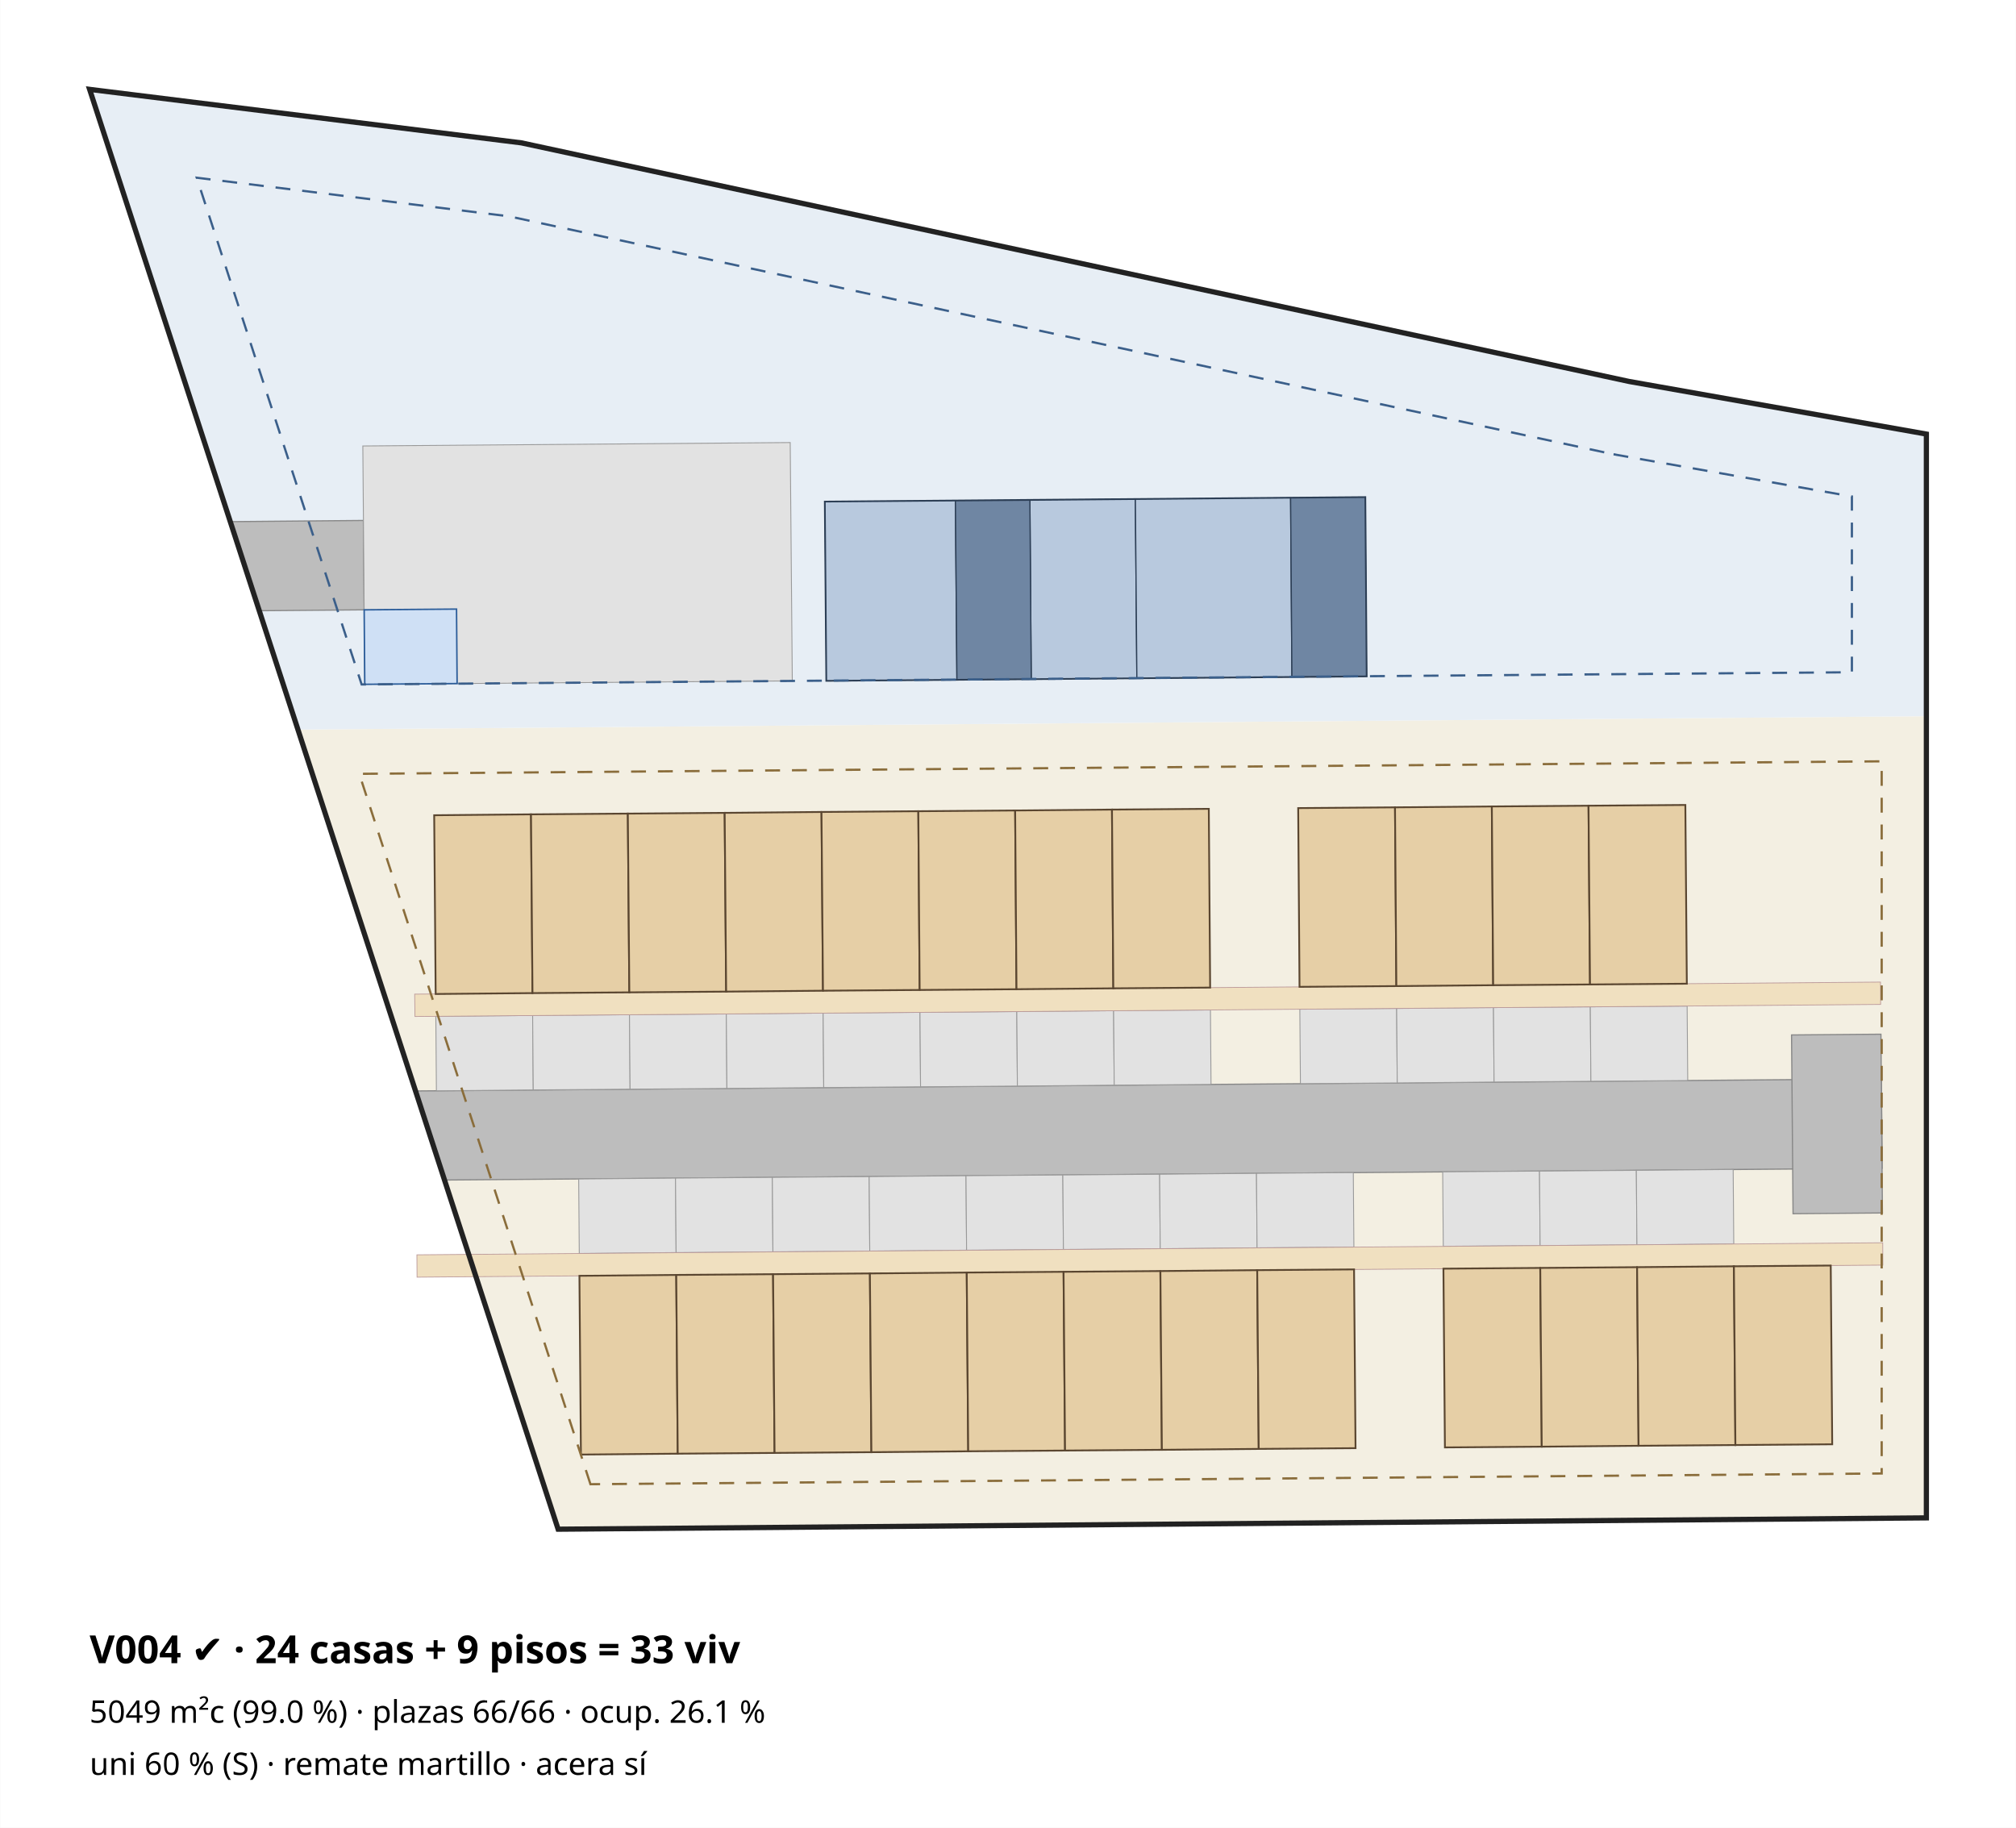
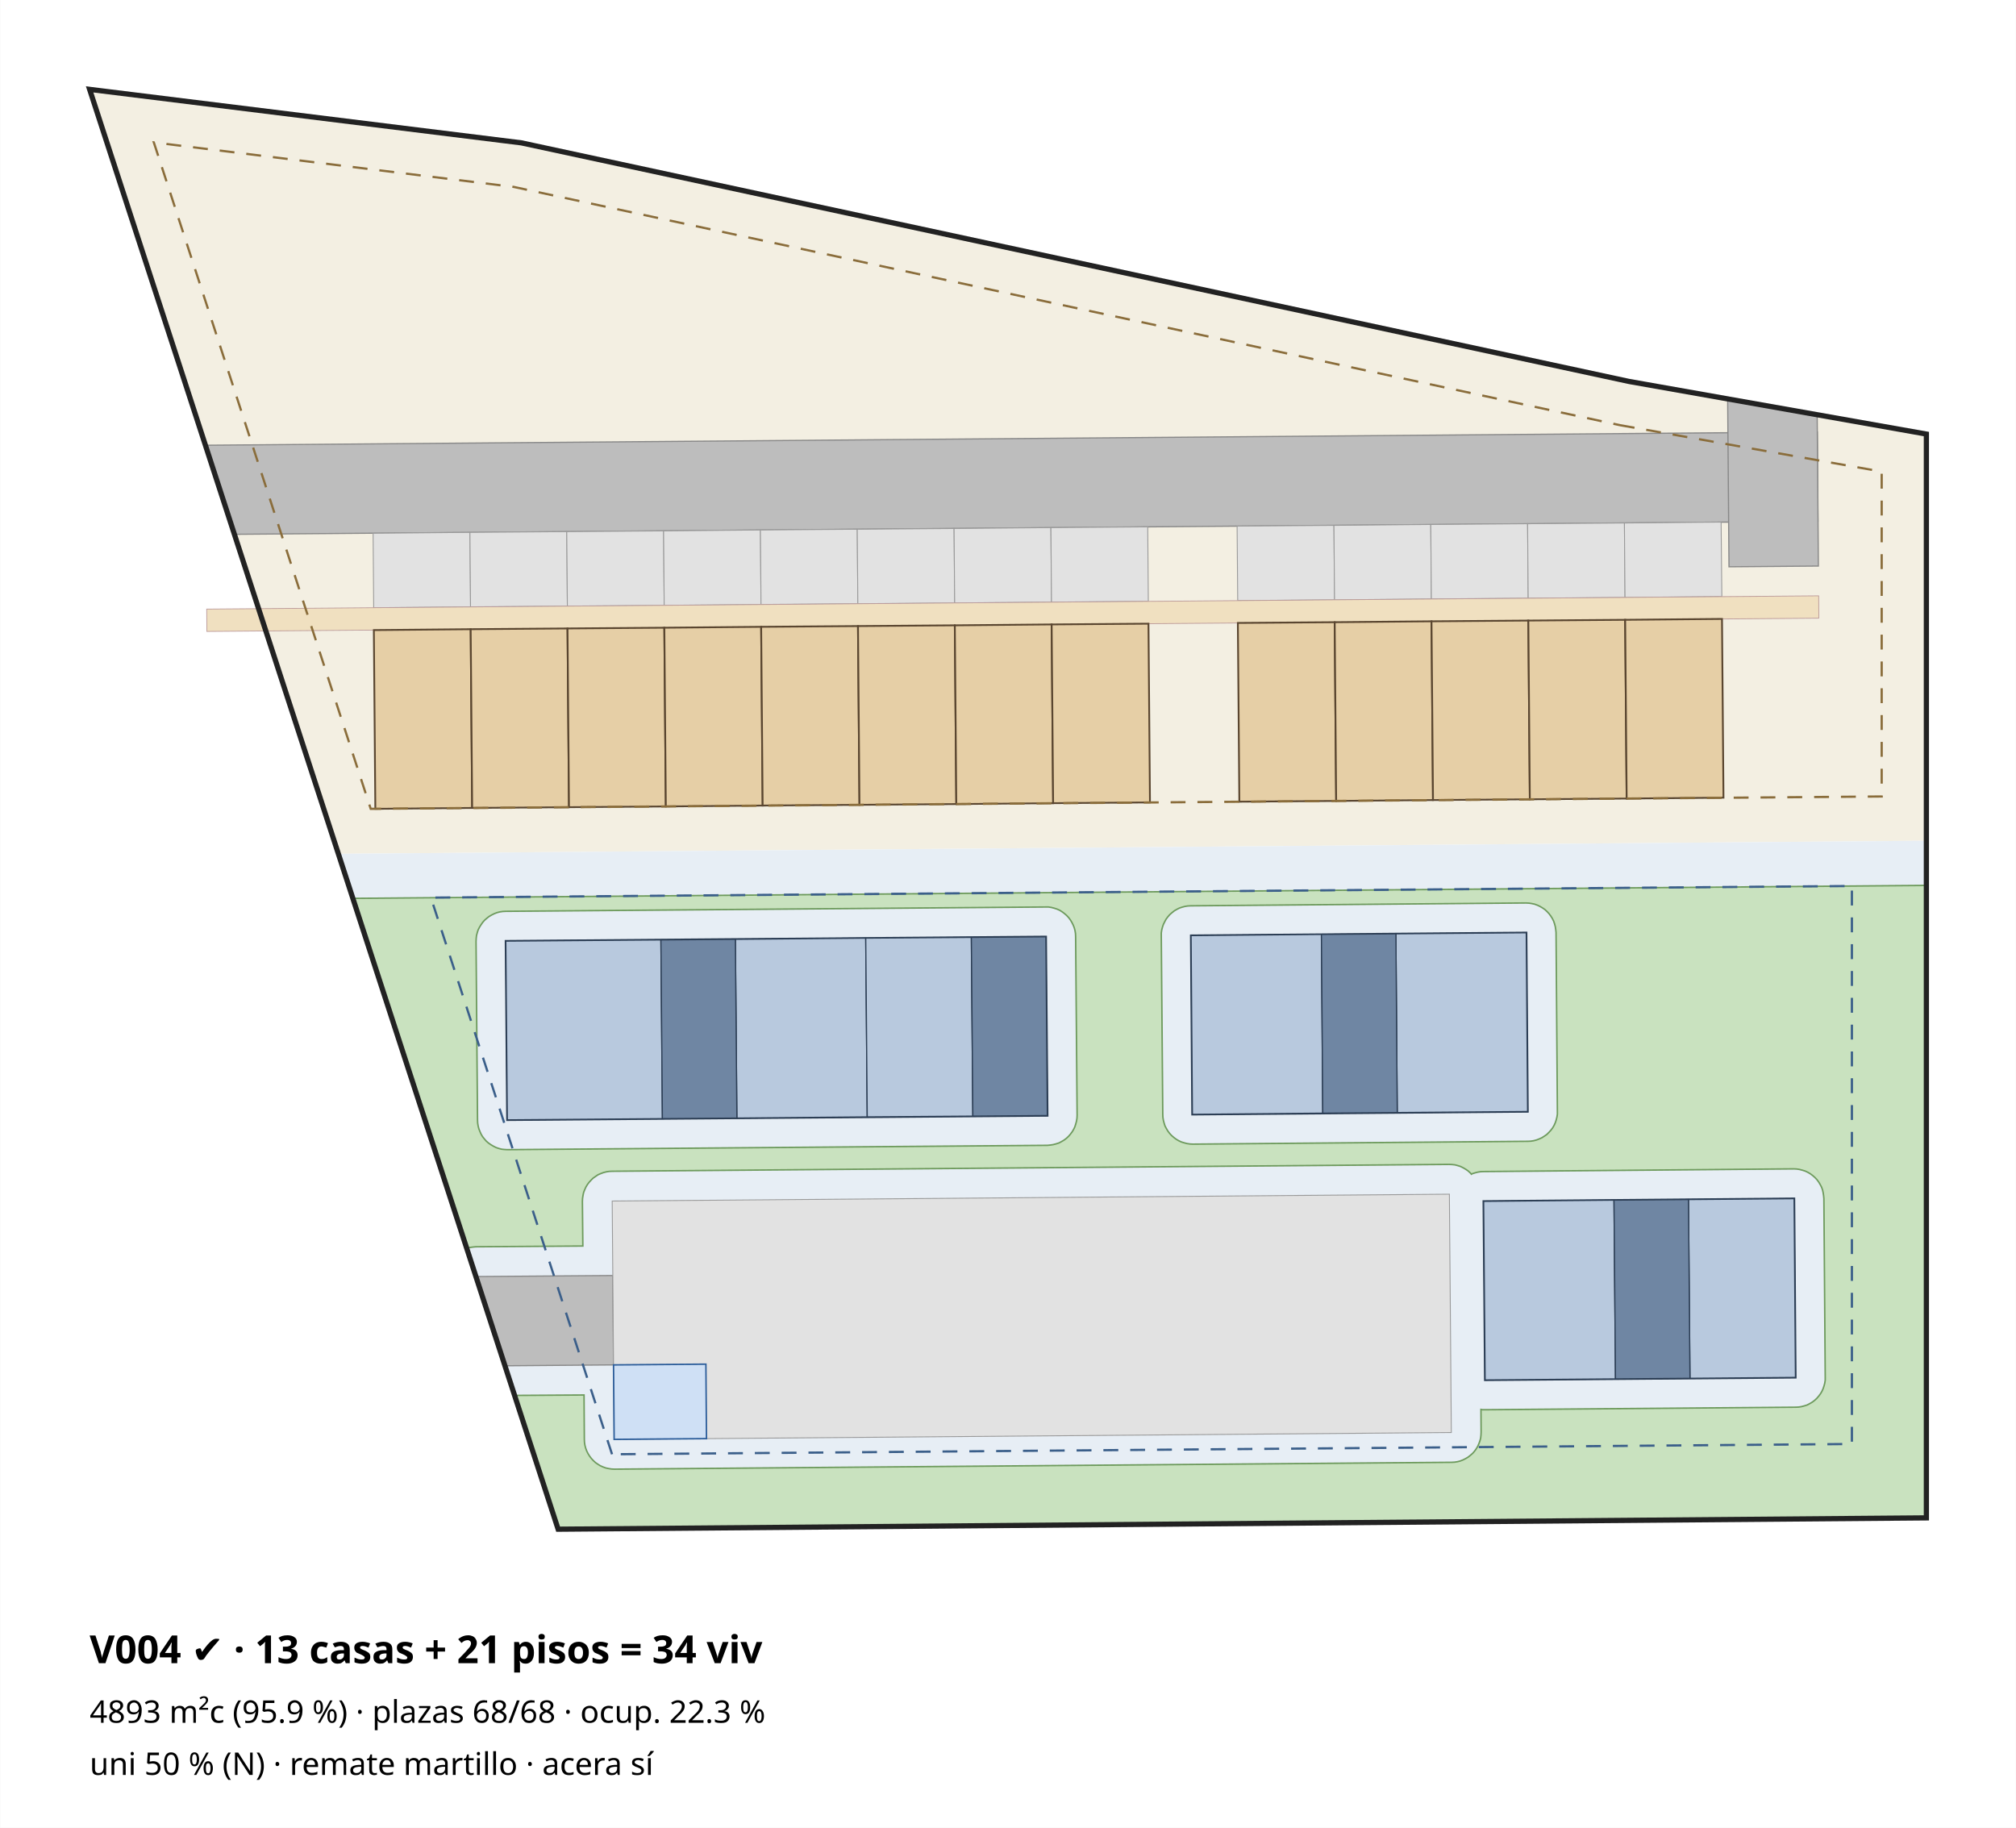
<svg xmlns="http://www.w3.org/2000/svg" viewBox="0 0 135.3 122.7" width="1082" height="981" font-family="sans-serif">
  <rect width="100%" height="100%" fill="#fff" />
  <g>
-     <path d="M129.30,101.90 L37.45,102.66 L19.98,48.98 L129.30,48.08 L129.30,101.90 Z" fill="#f3efe2" stroke="none" stroke-width="0" />
-     <path d="M129.30,48.08 L19.98,48.98 L6.00,6.00 L34.98,9.59 L109.35,25.61 L129.30,29.14 L129.30,48.08 Z" fill="#e7eef5" stroke="none" stroke-width="0" />
-     <path d="M27.88,73.24 L126.28,72.43 L126.33,78.43 L29.82,79.22 L27.88,73.24 Z" fill="#bdbdbd" stroke="#888" stroke-width="0.08" />
-     <path d="M120.35,81.48 L120.25,69.48 L126.25,69.43 L126.35,81.43 L120.35,81.48 Z" fill="#bdbdbd" stroke="#888" stroke-width="0.08" />
-     <path d="M15.44,35.02 L24.38,34.94 L24.43,40.94 L17.39,41.00 L15.44,35.02 Z" fill="#bdbdbd" stroke="#888" stroke-width="0.08" />
-     <path d="M53.17,45.71 L53.03,29.71 L24.34,29.94 L24.47,45.94 L53.17,45.71 Z" fill="#e2e2e2" stroke="#999" stroke-width="0.06" />
-     <path d="M30.67,45.89 L30.63,40.89 L24.43,40.94 L24.47,45.94 L30.67,45.89 Z" fill="#cfe0f5" stroke="#2c5d9a" stroke-width="0.1" />
-     <path d="M45.37,84.09 L45.33,79.09 L38.83,79.15 L38.87,84.15 L45.37,84.09 Z" fill="#e2e2e2" stroke="#999" stroke-width="0.06" />
-     <path d="M35.78,73.17 L35.74,68.17 L29.24,68.23 L29.28,73.23 L35.78,73.17 Z" fill="#e2e2e2" stroke="#999" stroke-width="0.06" />
-     <path d="M51.87,84.04 L51.83,79.04 L45.33,79.09 L45.37,84.09 L51.87,84.04 Z" fill="#e2e2e2" stroke="#999" stroke-width="0.06" />
-     <path d="M42.28,73.12 L42.24,68.12 L35.74,68.17 L35.78,73.17 L42.28,73.12 Z" fill="#e2e2e2" stroke="#999" stroke-width="0.06" />
-     <path d="M58.37,83.99 L58.33,78.99 L51.83,79.04 L51.87,84.04 L58.37,83.99 Z" fill="#e2e2e2" stroke="#999" stroke-width="0.06" />
-     <path d="M48.78,73.07 L48.74,68.07 L42.24,68.12 L42.28,73.12 L48.78,73.07 Z" fill="#e2e2e2" stroke="#999" stroke-width="0.06" />
-     <path d="M64.87,83.93 L64.83,78.93 L58.33,78.99 L58.37,83.99 L64.87,83.93 Z" fill="#e2e2e2" stroke="#999" stroke-width="0.06" />
-     <path d="M55.28,73.01 L55.24,68.01 L48.74,68.07 L48.78,73.07 L55.28,73.01 Z" fill="#e2e2e2" stroke="#999" stroke-width="0.06" />
-     <path d="M71.37,83.88 L71.33,78.88 L64.83,78.93 L64.87,83.93 L71.37,83.88 Z" fill="#e2e2e2" stroke="#999" stroke-width="0.06" />
-     <path d="M61.78,72.96 L61.74,67.96 L55.24,68.01 L55.28,73.01 L61.78,72.96 Z" fill="#e2e2e2" stroke="#999" stroke-width="0.06" />
-     <path d="M68.28,72.91 L68.24,67.91 L61.74,67.96 L61.78,72.96 L68.28,72.91 Z" fill="#e2e2e2" stroke="#999" stroke-width="0.06" />
-     <path d="M77.87,83.83 L77.83,78.83 L71.33,78.88 L71.37,83.88 L77.87,83.83 Z" fill="#e2e2e2" stroke="#999" stroke-width="0.06" />
-     <path d="M74.78,72.85 L74.74,67.85 L68.24,67.91 L68.28,72.91 L74.78,72.85 Z" fill="#e2e2e2" stroke="#999" stroke-width="0.06" />
-     <path d="M84.37,83.77 L84.33,78.77 L77.83,78.83 L77.87,83.83 L84.37,83.77 Z" fill="#e2e2e2" stroke="#999" stroke-width="0.06" />
-     <path d="M81.28,72.80 L81.24,67.80 L74.74,67.85 L74.78,72.85 L81.28,72.80 Z" fill="#e2e2e2" stroke="#999" stroke-width="0.06" />
-     <path d="M90.87,83.72 L90.83,78.72 L84.33,78.77 L84.37,83.77 L90.87,83.72 Z" fill="#e2e2e2" stroke="#999" stroke-width="0.06" />
-     <path d="M93.78,72.70 L93.74,67.70 L87.24,67.75 L87.28,72.75 L93.78,72.70 Z" fill="#e2e2e2" stroke="#999" stroke-width="0.06" />
-     <path d="M103.37,83.62 L103.33,78.62 L96.83,78.67 L96.87,83.67 L103.37,83.62 Z" fill="#e2e2e2" stroke="#999" stroke-width="0.06" />
-     <path d="M100.28,72.64 L100.24,67.64 L93.74,67.70 L93.78,72.70 L100.28,72.64 Z" fill="#e2e2e2" stroke="#999" stroke-width="0.06" />
-     <path d="M109.87,83.57 L109.83,78.57 L103.33,78.62 L103.37,83.62 L109.87,83.57 Z" fill="#e2e2e2" stroke="#999" stroke-width="0.06" />
-     <path d="M106.78,72.59 L106.74,67.59 L100.24,67.64 L100.28,72.64 L106.78,72.59 Z" fill="#e2e2e2" stroke="#999" stroke-width="0.06" />
-     <path d="M116.37,83.51 L116.33,78.51 L109.83,78.57 L109.87,83.57 L116.37,83.51 Z" fill="#e2e2e2" stroke="#999" stroke-width="0.06" />
-     <path d="M113.28,72.54 L113.24,67.54 L106.74,67.59 L106.78,72.59 L113.28,72.54 Z" fill="#e2e2e2" stroke="#999" stroke-width="0.06" />
-     <path d="M126.38,84.93 L126.37,83.43 L27.97,84.24 L27.98,85.74 L126.38,84.93 Z" fill="#f0e0c0" stroke="#b99" stroke-width="0.05" />
-     <path d="M126.23,67.43 L126.22,65.93 L27.82,66.74 L27.84,68.24 L126.23,67.43 Z" fill="#f0e0c0" stroke="#b99" stroke-width="0.05" />
-     <path d="M45.48,97.59 L45.38,85.59 L38.88,85.65 L38.98,97.65 L45.48,97.59 Z" fill="#e6cfa6" stroke="#5a4630" stroke-width="0.12" />
-     <path d="M35.73,66.67 L35.63,54.67 L29.13,54.73 L29.23,66.73 L35.73,66.67 Z" fill="#e6cfa6" stroke="#5a4630" stroke-width="0.12" />
-     <path d="M51.98,97.54 L51.88,85.54 L45.38,85.59 L45.48,97.59 L51.98,97.54 Z" fill="#e6cfa6" stroke="#5a4630" stroke-width="0.12" />
-     <path d="M42.23,66.62 L42.13,54.62 L35.63,54.67 L35.73,66.67 L42.23,66.62 Z" fill="#e6cfa6" stroke="#5a4630" stroke-width="0.12" />
-     <path d="M58.48,97.49 L58.38,85.49 L51.88,85.54 L51.98,97.54 L58.48,97.49 Z" fill="#e6cfa6" stroke="#5a4630" stroke-width="0.12" />
-     <path d="M48.73,66.57 L48.63,54.57 L42.13,54.62 L42.23,66.62 L48.73,66.57 Z" fill="#e6cfa6" stroke="#5a4630" stroke-width="0.12" />
-     <path d="M64.98,97.43 L64.88,85.43 L58.38,85.49 L58.48,97.49 L64.98,97.43 Z" fill="#e6cfa6" stroke="#5a4630" stroke-width="0.12" />
-     <path d="M55.23,66.51 L55.13,54.51 L48.63,54.57 L48.73,66.57 L55.23,66.51 Z" fill="#e6cfa6" stroke="#5a4630" stroke-width="0.12" />
-     <path d="M71.48,97.38 L71.38,85.38 L64.88,85.43 L64.98,97.43 L71.48,97.38 Z" fill="#e6cfa6" stroke="#5a4630" stroke-width="0.12" />
-     <path d="M61.72,66.46 L61.63,54.46 L55.13,54.51 L55.23,66.51 L61.72,66.46 Z" fill="#e6cfa6" stroke="#5a4630" stroke-width="0.12" />
-     <path d="M68.22,66.41 L68.13,54.41 L61.63,54.46 L61.72,66.46 L68.22,66.41 Z" fill="#e6cfa6" stroke="#5a4630" stroke-width="0.12" />
-     <path d="M77.98,97.33 L77.88,85.33 L71.38,85.38 L71.48,97.38 L77.98,97.33 Z" fill="#e6cfa6" stroke="#5a4630" stroke-width="0.12" />
-     <path d="M74.72,66.35 L74.63,54.35 L68.13,54.41 L68.22,66.41 L74.72,66.35 Z" fill="#e6cfa6" stroke="#5a4630" stroke-width="0.12" />
-     <path d="M84.48,97.27 L84.38,85.27 L77.88,85.33 L77.98,97.33 L84.48,97.27 Z" fill="#e6cfa6" stroke="#5a4630" stroke-width="0.12" />
-     <path d="M81.22,66.30 L81.13,54.30 L74.63,54.35 L74.72,66.35 L81.22,66.30 Z" fill="#e6cfa6" stroke="#5a4630" stroke-width="0.12" />
-     <path d="M90.98,97.22 L90.88,85.22 L84.38,85.27 L84.48,97.27 L90.98,97.22 Z" fill="#e6cfa6" stroke="#5a4630" stroke-width="0.12" />
-     <path d="M93.72,66.20 L93.63,54.20 L87.13,54.25 L87.22,66.25 L93.72,66.20 Z" fill="#e6cfa6" stroke="#5a4630" stroke-width="0.12" />
-     <path d="M103.48,97.12 L103.38,85.12 L96.88,85.17 L96.98,97.17 L103.48,97.12 Z" fill="#e6cfa6" stroke="#5a4630" stroke-width="0.12" />
-     <path d="M100.22,66.14 L100.13,54.14 L93.63,54.20 L93.72,66.20 L100.22,66.14 Z" fill="#e6cfa6" stroke="#5a4630" stroke-width="0.12" />
-     <path d="M109.98,97.06 L109.88,85.07 L103.38,85.12 L103.48,97.12 L109.98,97.06 Z" fill="#e6cfa6" stroke="#5a4630" stroke-width="0.12" />
-     <path d="M106.72,66.09 L106.62,54.09 L100.13,54.14 L100.22,66.14 L106.72,66.09 Z" fill="#e6cfa6" stroke="#5a4630" stroke-width="0.12" />
-     <path d="M116.48,97.01 L116.38,85.01 L109.88,85.07 L109.98,97.06 L116.48,97.01 Z" fill="#e6cfa6" stroke="#5a4630" stroke-width="0.12" />
-     <path d="M113.22,66.04 L113.12,54.04 L106.62,54.09 L106.72,66.09 L113.22,66.04 Z" fill="#e6cfa6" stroke="#5a4630" stroke-width="0.12" />
-     <path d="M122.98,96.96 L122.88,84.96 L116.38,85.01 L116.48,97.01 L122.98,96.96 Z" fill="#e6cfa6" stroke="#5a4630" stroke-width="0.12" />
-     <path d="M91.71,45.39 L91.62,33.39 L55.37,33.69 L55.47,45.69 L91.71,45.39 Z" fill="#9fb4cc" stroke="#2c3e55" stroke-width="0.15" />
-     <path d="M64.22,45.62 L64.12,33.62 L55.37,33.69 L55.47,45.69 L64.22,45.62 Z" fill="#b8c9de" stroke="#2c3e55" stroke-width="0.08" />
-     <path d="M76.30,45.52 L76.20,33.52 L69.12,33.58 L69.21,45.58 L76.30,45.52 Z" fill="#b8c9de" stroke="#2c3e55" stroke-width="0.08" />
-     <path d="M86.71,45.43 L86.62,33.43 L76.20,33.52 L76.30,45.52 L86.71,45.43 Z" fill="#b8c9de" stroke="#2c3e55" stroke-width="0.08" />
-     <path d="M69.21,45.58 L69.12,33.58 L64.12,33.62 L64.22,45.62 L69.21,45.58 Z" fill="#6f86a3" stroke="#2c3e55" stroke-width="0.08" />
-     <path d="M91.71,45.39 L91.62,33.39 L86.62,33.43 L86.71,45.43 L91.71,45.39 Z" fill="#6f86a3" stroke="#2c3e55" stroke-width="0.08" />
-     <path d="M39.62,99.64 L24.10,51.95 L126.30,51.11 L126.30,98.92 L39.62,99.64 Z" fill="none" stroke="#8a6d3b" stroke-width="0.15" stroke-dasharray="1,0.8" />
-     <path d="M108.30,30.50 L108.39,30.51 L108.48,30.53 L124.30,33.33 L124.30,45.13 L24.26,45.95 L13.19,11.93 L34.14,14.52 L108.30,30.50 Z" fill="none" stroke="#3b5f8a" stroke-width="0.15" stroke-dasharray="1,0.8" />
+     <path d="M129.30,56.44 L22.70,57.32 L6.00,6.00 L34.98,9.59 L109.35,25.61 L129.30,29.14 L129.30,56.44 Z" fill="#f3efe2" stroke="none" stroke-width="0" />
+     <path d="M129.30,101.90 L37.45,102.66 L22.70,57.32 L129.30,56.44 L129.30,101.90 Z" fill="#e7eef5" stroke="none" stroke-width="0" />
+     <path d="M34.53,93.68 L39.19,93.65 L39.21,96.65 L39.22,96.84 L39.25,97.03 L39.30,97.22 L39.37,97.41 L39.46,97.59 L39.56,97.75 L39.68,97.91 L39.81,98.05 L39.96,98.19 L40.12,98.30 L40.28,98.40 L40.46,98.48 L40.65,98.55 L40.84,98.59 L41.03,98.62 L41.23,98.63 L97.43,98.17 L97.62,98.16 L97.82,98.13 L98.01,98.08 L98.19,98.01 L98.37,97.92 L98.54,97.82 L98.69,97.70 L98.84,97.57 L98.97,97.42 L99.08,97.27 L99.18,97.10 L99.26,96.92 L99.33,96.73 L99.38,96.54 L99.40,96.35 L99.41,96.15 L99.40,94.62 L99.50,94.64 L99.70,94.64 L120.53,94.47 L120.73,94.46 L120.92,94.43 L121.11,94.38 L121.30,94.32 L121.47,94.23 L121.64,94.13 L121.80,94.01 L121.94,93.88 L122.07,93.73 L122.19,93.57 L122.29,93.40 L122.37,93.22 L122.43,93.04 L122.48,92.85 L122.51,92.65 L122.51,92.46 L122.42,80.46 L122.40,80.26 L122.37,80.07 L122.33,79.88 L122.26,79.69 L122.17,79.52 L122.07,79.35 L121.95,79.19 L121.82,79.05 L121.67,78.92 L121.51,78.80 L121.34,78.70 L121.17,78.62 L120.98,78.56 L120.79,78.51 L120.60,78.48 L120.40,78.47 L99.57,78.65 L99.37,78.66 L99.18,78.69 L98.99,78.74 L98.80,78.80 L98.76,78.83 L98.68,78.74 L98.54,78.61 L98.38,78.50 L98.21,78.40 L98.03,78.31 L97.84,78.25 L97.65,78.20 L97.46,78.18 L97.26,78.17 L41.07,78.63 L40.87,78.64 L40.68,78.67 L40.49,78.72 L40.30,78.79 L40.12,78.87 L39.96,78.98 L39.80,79.09 L39.66,79.23 L39.53,79.37 L39.41,79.53 L39.31,79.70 L39.23,79.88 L39.16,80.06 L39.12,80.26 L39.09,80.45 L39.08,80.65 L39.11,83.65 L31.92,83.70 L31.72,83.72 L31.52,83.75 L31.33,83.80 L31.31,83.80 L23.67,60.31 L129.30,59.44 L129.30,101.90 L37.45,102.66 L34.53,93.68 Z M79.72,60.82 L79.53,60.85 L79.34,60.90 L79.16,60.96 L78.98,61.05 L78.81,61.15 L78.66,61.27 L78.51,61.40 L78.38,61.55 L78.26,61.71 L78.17,61.88 L78.08,62.06 L78.02,62.24 L77.97,62.43 L77.94,62.63 L77.94,62.82 L78.04,74.82 L78.05,75.02 L78.08,75.21 L78.13,75.40 L78.19,75.59 L78.28,75.76 L78.38,75.93 L78.50,76.09 L78.63,76.23 L78.78,76.36 L78.94,76.48 L79.11,76.58 L79.28,76.66 L79.47,76.72 L79.66,76.77 L79.86,76.80 L80.05,76.81 L102.55,76.62 L102.75,76.61 L102.94,76.58 L103.13,76.53 L103.31,76.46 L103.49,76.38 L103.66,76.27 L103.82,76.16 L103.96,76.02 L104.09,75.88 L104.21,75.72 L104.31,75.55 L104.39,75.37 L104.45,75.19 L104.50,74.99 L104.53,74.80 L104.53,74.60 L104.44,62.60 L104.42,62.41 L104.39,62.21 L104.34,62.02 L104.28,61.84 L104.19,61.66 L104.09,61.50 L103.97,61.34 L103.84,61.20 L103.69,61.06 L103.53,60.95 L103.36,60.85 L103.19,60.77 L103.00,60.70 L102.81,60.66 L102.62,60.63 L102.42,60.62 L79.92,60.81 L79.72,60.82 Z M33.73,61.19 L33.53,61.22 L33.34,61.27 L33.16,61.34 L32.98,61.43 L32.81,61.53 L32.66,61.65 L32.51,61.78 L32.38,61.93 L32.27,62.09 L32.17,62.25 L32.08,62.43 L32.02,62.62 L31.97,62.81 L31.95,63.00 L31.94,63.20 L32.04,75.20 L32.05,75.40 L32.08,75.59 L32.13,75.78 L32.20,75.96 L32.28,76.14 L32.38,76.31 L32.50,76.46 L32.63,76.61 L32.78,76.74 L32.94,76.85 L33.11,76.95 L33.29,77.04 L33.47,77.10 L33.66,77.15 L33.86,77.17 L34.05,77.18 L70.30,76.89 L70.50,76.87 L70.69,76.84 L70.88,76.79 L71.07,76.73 L71.24,76.64 L71.41,76.54 L71.57,76.42 L71.71,76.29 L71.84,76.14 L71.96,75.98 L72.06,75.81 L72.14,75.64 L72.20,75.45 L72.25,75.26 L72.28,75.07 L72.29,74.87 L72.19,62.87 L72.18,62.67 L72.15,62.48 L72.10,62.29 L72.03,62.11 L71.94,61.93 L71.84,61.76 L71.72,61.60 L71.59,61.46 L71.44,61.33 L71.28,61.21 L71.12,61.11 L70.94,61.03 L70.75,60.97 L70.56,60.92 L70.37,60.89 L70.17,60.89 L33.92,61.18 L33.73,61.19 Z" fill="#c9e2bf" stroke="#6d9a5c" stroke-width="0.1" />
+     <path d="M13.77,29.89 L121.98,29.00 L122.02,35.00 L15.72,35.87 L13.77,29.89 Z" fill="#bdbdbd" stroke="#888" stroke-width="0.08" />
+     <path d="M122.05,38.00 L116.05,38.05 L115.96,26.78 L121.97,27.84 L122.05,38.00 Z" fill="#bdbdbd" stroke="#888" stroke-width="0.08" />
+     <path d="M31.93,85.70 L41.12,85.63 L41.17,91.63 L33.88,91.69 L31.93,85.70 Z" fill="#bdbdbd" stroke="#888" stroke-width="0.08" />
+     <path d="M97.41,96.17 L97.28,80.17 L41.08,80.63 L41.21,96.63 L97.41,96.17 Z" fill="#e2e2e2" stroke="#999" stroke-width="0.06" />
+     <path d="M47.41,96.58 L47.37,91.58 L41.17,91.63 L41.21,96.63 L47.41,96.58 Z" fill="#cfe0f5" stroke="#2c5d9a" stroke-width="0.1" />
+     <path d="M31.57,40.74 L31.53,35.74 L25.03,35.80 L25.07,40.80 L31.57,40.74 Z" fill="#e2e2e2" stroke="#999" stroke-width="0.06" />
+     <path d="M38.07,40.69 L38.03,35.69 L31.53,35.74 L31.57,40.74 L38.07,40.69 Z" fill="#e2e2e2" stroke="#999" stroke-width="0.06" />
+     <path d="M44.57,40.64 L44.53,35.64 L38.03,35.69 L38.07,40.69 L44.57,40.64 Z" fill="#e2e2e2" stroke="#999" stroke-width="0.06" />
+     <path d="M51.07,40.58 L51.03,35.58 L44.53,35.64 L44.57,40.64 L51.07,40.58 Z" fill="#e2e2e2" stroke="#999" stroke-width="0.06" />
+     <path d="M57.57,40.53 L57.53,35.53 L51.03,35.58 L51.07,40.58 L57.57,40.53 Z" fill="#e2e2e2" stroke="#999" stroke-width="0.06" />
+     <path d="M64.07,40.48 L64.03,35.48 L57.53,35.53 L57.57,40.53 L64.07,40.48 Z" fill="#e2e2e2" stroke="#999" stroke-width="0.06" />
+     <path d="M70.57,40.42 L70.53,35.42 L64.03,35.48 L64.07,40.48 L70.57,40.42 Z" fill="#e2e2e2" stroke="#999" stroke-width="0.06" />
+     <path d="M77.07,40.37 L77.03,35.37 L70.53,35.42 L70.57,40.42 L77.07,40.37 Z" fill="#e2e2e2" stroke="#999" stroke-width="0.06" />
+     <path d="M89.57,40.27 L89.53,35.27 L83.03,35.32 L83.07,40.32 L89.57,40.27 Z" fill="#e2e2e2" stroke="#999" stroke-width="0.06" />
+     <path d="M96.07,40.21 L96.03,35.21 L89.53,35.27 L89.57,40.27 L96.07,40.21 Z" fill="#e2e2e2" stroke="#999" stroke-width="0.06" />
+     <path d="M102.57,40.16 L102.53,35.16 L96.03,35.21 L96.07,40.21 L102.57,40.16 Z" fill="#e2e2e2" stroke="#999" stroke-width="0.06" />
+     <path d="M109.07,40.11 L109.03,35.11 L102.53,35.16 L102.57,40.16 L109.07,40.11 Z" fill="#e2e2e2" stroke="#999" stroke-width="0.06" />
+     <path d="M115.57,40.05 L115.52,35.05 L109.03,35.11 L109.07,40.11 L115.57,40.05 Z" fill="#e2e2e2" stroke="#999" stroke-width="0.06" />
+     <path d="M122.08,41.50 L122.07,40.00 L13.86,40.89 L13.87,42.39 L122.08,41.50 Z" fill="#f0e0c0" stroke="#b99" stroke-width="0.05" />
+     <path d="M31.68,54.24 L31.58,42.24 L25.08,42.30 L25.18,54.30 L31.68,54.24 Z" fill="#e6cfa6" stroke="#5a4630" stroke-width="0.12" />
+     <path d="M38.18,54.19 L38.08,42.19 L31.58,42.24 L31.68,54.24 L38.18,54.19 Z" fill="#e6cfa6" stroke="#5a4630" stroke-width="0.12" />
+     <path d="M44.68,54.14 L44.58,42.14 L38.08,42.19 L38.18,54.19 L44.68,54.14 Z" fill="#e6cfa6" stroke="#5a4630" stroke-width="0.12" />
+     <path d="M51.18,54.08 L51.08,42.08 L44.58,42.14 L44.68,54.14 L51.18,54.08 Z" fill="#e6cfa6" stroke="#5a4630" stroke-width="0.12" />
+     <path d="M57.68,54.03 L57.58,42.03 L51.08,42.08 L51.18,54.08 L57.68,54.03 Z" fill="#e6cfa6" stroke="#5a4630" stroke-width="0.12" />
+     <path d="M64.18,53.98 L64.08,41.98 L57.58,42.03 L57.68,54.03 L64.18,53.98 Z" fill="#e6cfa6" stroke="#5a4630" stroke-width="0.12" />
+     <path d="M70.68,53.92 L70.58,41.92 L64.08,41.98 L64.18,53.98 L70.68,53.92 Z" fill="#e6cfa6" stroke="#5a4630" stroke-width="0.12" />
+     <path d="M77.18,53.87 L77.08,41.87 L70.58,41.92 L70.68,53.92 L77.18,53.87 Z" fill="#e6cfa6" stroke="#5a4630" stroke-width="0.12" />
+     <path d="M89.68,53.77 L89.58,41.77 L83.08,41.82 L83.18,53.82 L89.68,53.77 Z" fill="#e6cfa6" stroke="#5a4630" stroke-width="0.12" />
+     <path d="M96.18,53.71 L96.08,41.71 L89.58,41.77 L89.68,53.77 L96.18,53.71 Z" fill="#e6cfa6" stroke="#5a4630" stroke-width="0.12" />
+     <path d="M102.68,53.66 L102.58,41.66 L96.08,41.71 L96.18,53.71 L102.68,53.66 Z" fill="#e6cfa6" stroke="#5a4630" stroke-width="0.12" />
+     <path d="M109.18,53.61 L109.08,41.61 L102.58,41.66 L102.68,53.66 L109.18,53.61 Z" fill="#e6cfa6" stroke="#5a4630" stroke-width="0.12" />
+     <path d="M115.68,53.55 L115.58,41.55 L109.08,41.61 L109.18,53.61 L115.68,53.55 Z" fill="#e6cfa6" stroke="#5a4630" stroke-width="0.12" />
+     <path d="M120.51,92.47 L120.42,80.47 L99.58,80.65 L99.68,92.64 L120.51,92.47 Z" fill="#9fb4cc" stroke="#2c3e55" stroke-width="0.15" />
+     <path d="M70.29,74.89 L70.19,62.89 L33.94,63.18 L34.04,75.18 L70.29,74.89 Z" fill="#9fb4cc" stroke="#2c3e55" stroke-width="0.15" />
+     <path d="M102.53,74.62 L102.44,62.62 L79.94,62.81 L80.03,74.81 L102.53,74.62 Z" fill="#9fb4cc" stroke="#2c3e55" stroke-width="0.15" />
+     <path d="M108.43,92.57 L108.33,80.57 L99.58,80.65 L99.68,92.64 L108.43,92.57 Z" fill="#b8c9de" stroke="#2c3e55" stroke-width="0.08" />
+     <path d="M120.51,92.47 L120.42,80.47 L113.33,80.53 L113.43,92.53 L120.51,92.47 Z" fill="#b8c9de" stroke="#2c3e55" stroke-width="0.08" />
+     <path d="M44.45,75.10 L44.35,63.10 L33.94,63.18 L34.04,75.18 L44.45,75.10 Z" fill="#b8c9de" stroke="#2c3e55" stroke-width="0.08" />
+     <path d="M58.20,74.98 L58.10,62.98 L49.35,63.06 L49.45,75.06 L58.20,74.98 Z" fill="#b8c9de" stroke="#2c3e55" stroke-width="0.08" />
+     <path d="M65.29,74.93 L65.19,62.93 L58.10,62.98 L58.20,74.98 L65.29,74.93 Z" fill="#b8c9de" stroke="#2c3e55" stroke-width="0.08" />
+     <path d="M88.78,74.73 L88.69,62.73 L79.94,62.81 L80.03,74.81 L88.78,74.73 Z" fill="#b8c9de" stroke="#2c3e55" stroke-width="0.08" />
+     <path d="M102.53,74.62 L102.44,62.62 L93.69,62.69 L93.78,74.69 L102.53,74.62 Z" fill="#b8c9de" stroke="#2c3e55" stroke-width="0.08" />
+     <path d="M113.43,92.53 L113.33,80.53 L108.33,80.57 L108.43,92.57 L113.43,92.53 Z" fill="#6f86a3" stroke="#2c3e55" stroke-width="0.08" />
+     <path d="M49.45,75.06 L49.35,63.06 L44.35,63.10 L44.45,75.10 L49.45,75.06 Z" fill="#6f86a3" stroke="#2c3e55" stroke-width="0.08" />
+     <path d="M70.29,74.89 L70.19,62.89 L65.19,62.93 L65.29,74.93 L70.29,74.89 Z" fill="#6f86a3" stroke="#2c3e55" stroke-width="0.08" />
+     <path d="M93.78,74.69 L93.69,62.69 L88.69,62.73 L88.78,74.73 L93.78,74.69 Z" fill="#6f86a3" stroke="#2c3e55" stroke-width="0.08" />
+     <path d="M108.72,28.54 L108.77,28.55 L108.83,28.56 L126.30,31.66 L126.30,53.47 L24.87,54.30 L10.31,9.56 L34.48,12.55 L108.72,28.54 Z" fill="none" stroke="#8a6d3b" stroke-width="0.15" stroke-dasharray="1,0.8" />
+     <path d="M41.07,97.63 L28.91,60.26 L124.30,59.48 L124.30,96.94 L41.07,97.63 Z" fill="none" stroke="#3b5f8a" stroke-width="0.15" stroke-dasharray="1,0.8" />
    <path d="M129.30,29.14 L129.30,101.90 L37.45,102.66 L6.00,6.00 L34.98,9.59 L109.35,25.61 L129.30,29.14 Z" fill="none" stroke="#222" stroke-width="0.35" />
  </g>
-   <text x="6" y="111.66" font-size="2.6" font-weight="bold">V004 ✔ · 24 casas + 9 pisos = 33 viv</text>
-   <text x="6" y="115.66" font-size="2.1">5049 m²c (99.0 %) · plazas 66/66 · ocup. 26.1 %</text>
-   <text x="6" y="119.16" font-size="2.1">uni 60 % (S) · remate martillo · acera sí</text>
+   <text x="6" y="111.66" font-size="2.6" font-weight="bold">V004 ✔ · 13 casas + 21 pisos = 34 viv</text>
+   <text x="6" y="115.66" font-size="2.1">4893 m²c (95.9 %) · plazas 68/68 · ocup. 22.3 %</text>
+   <text x="6" y="119.16" font-size="2.1">uni 50 % (N) · remate martillo · acera sí</text>
</svg>
